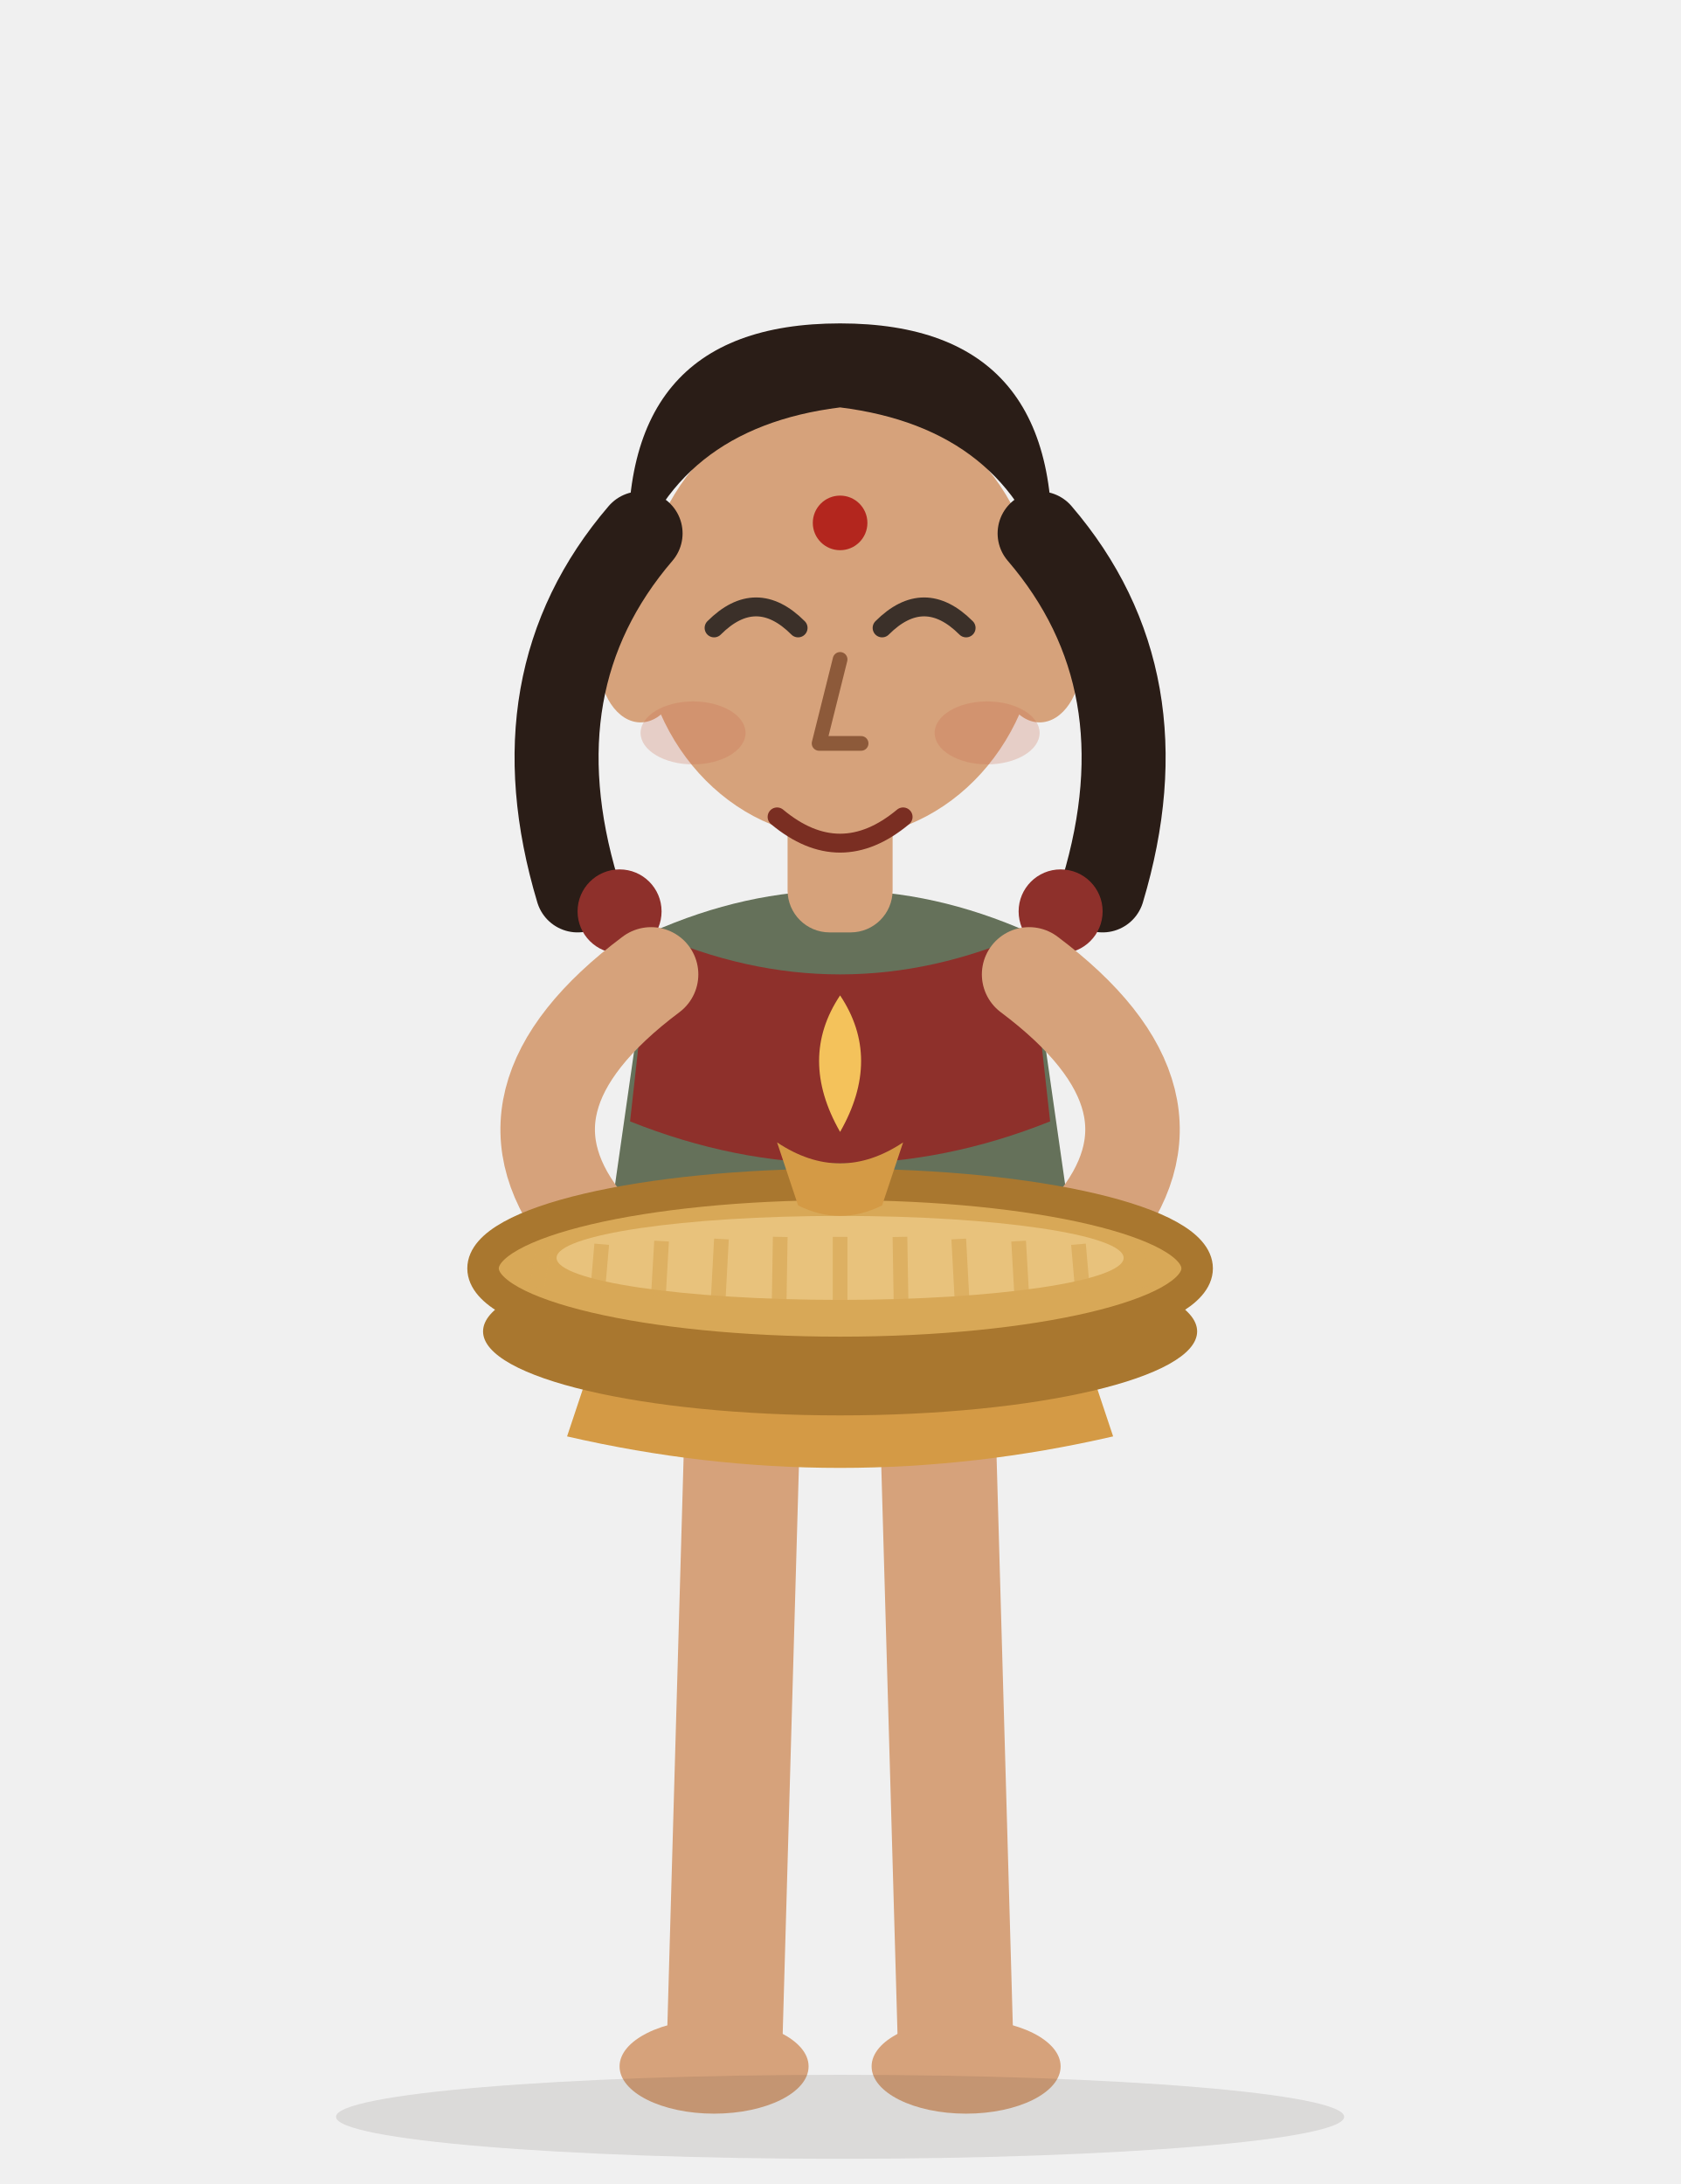
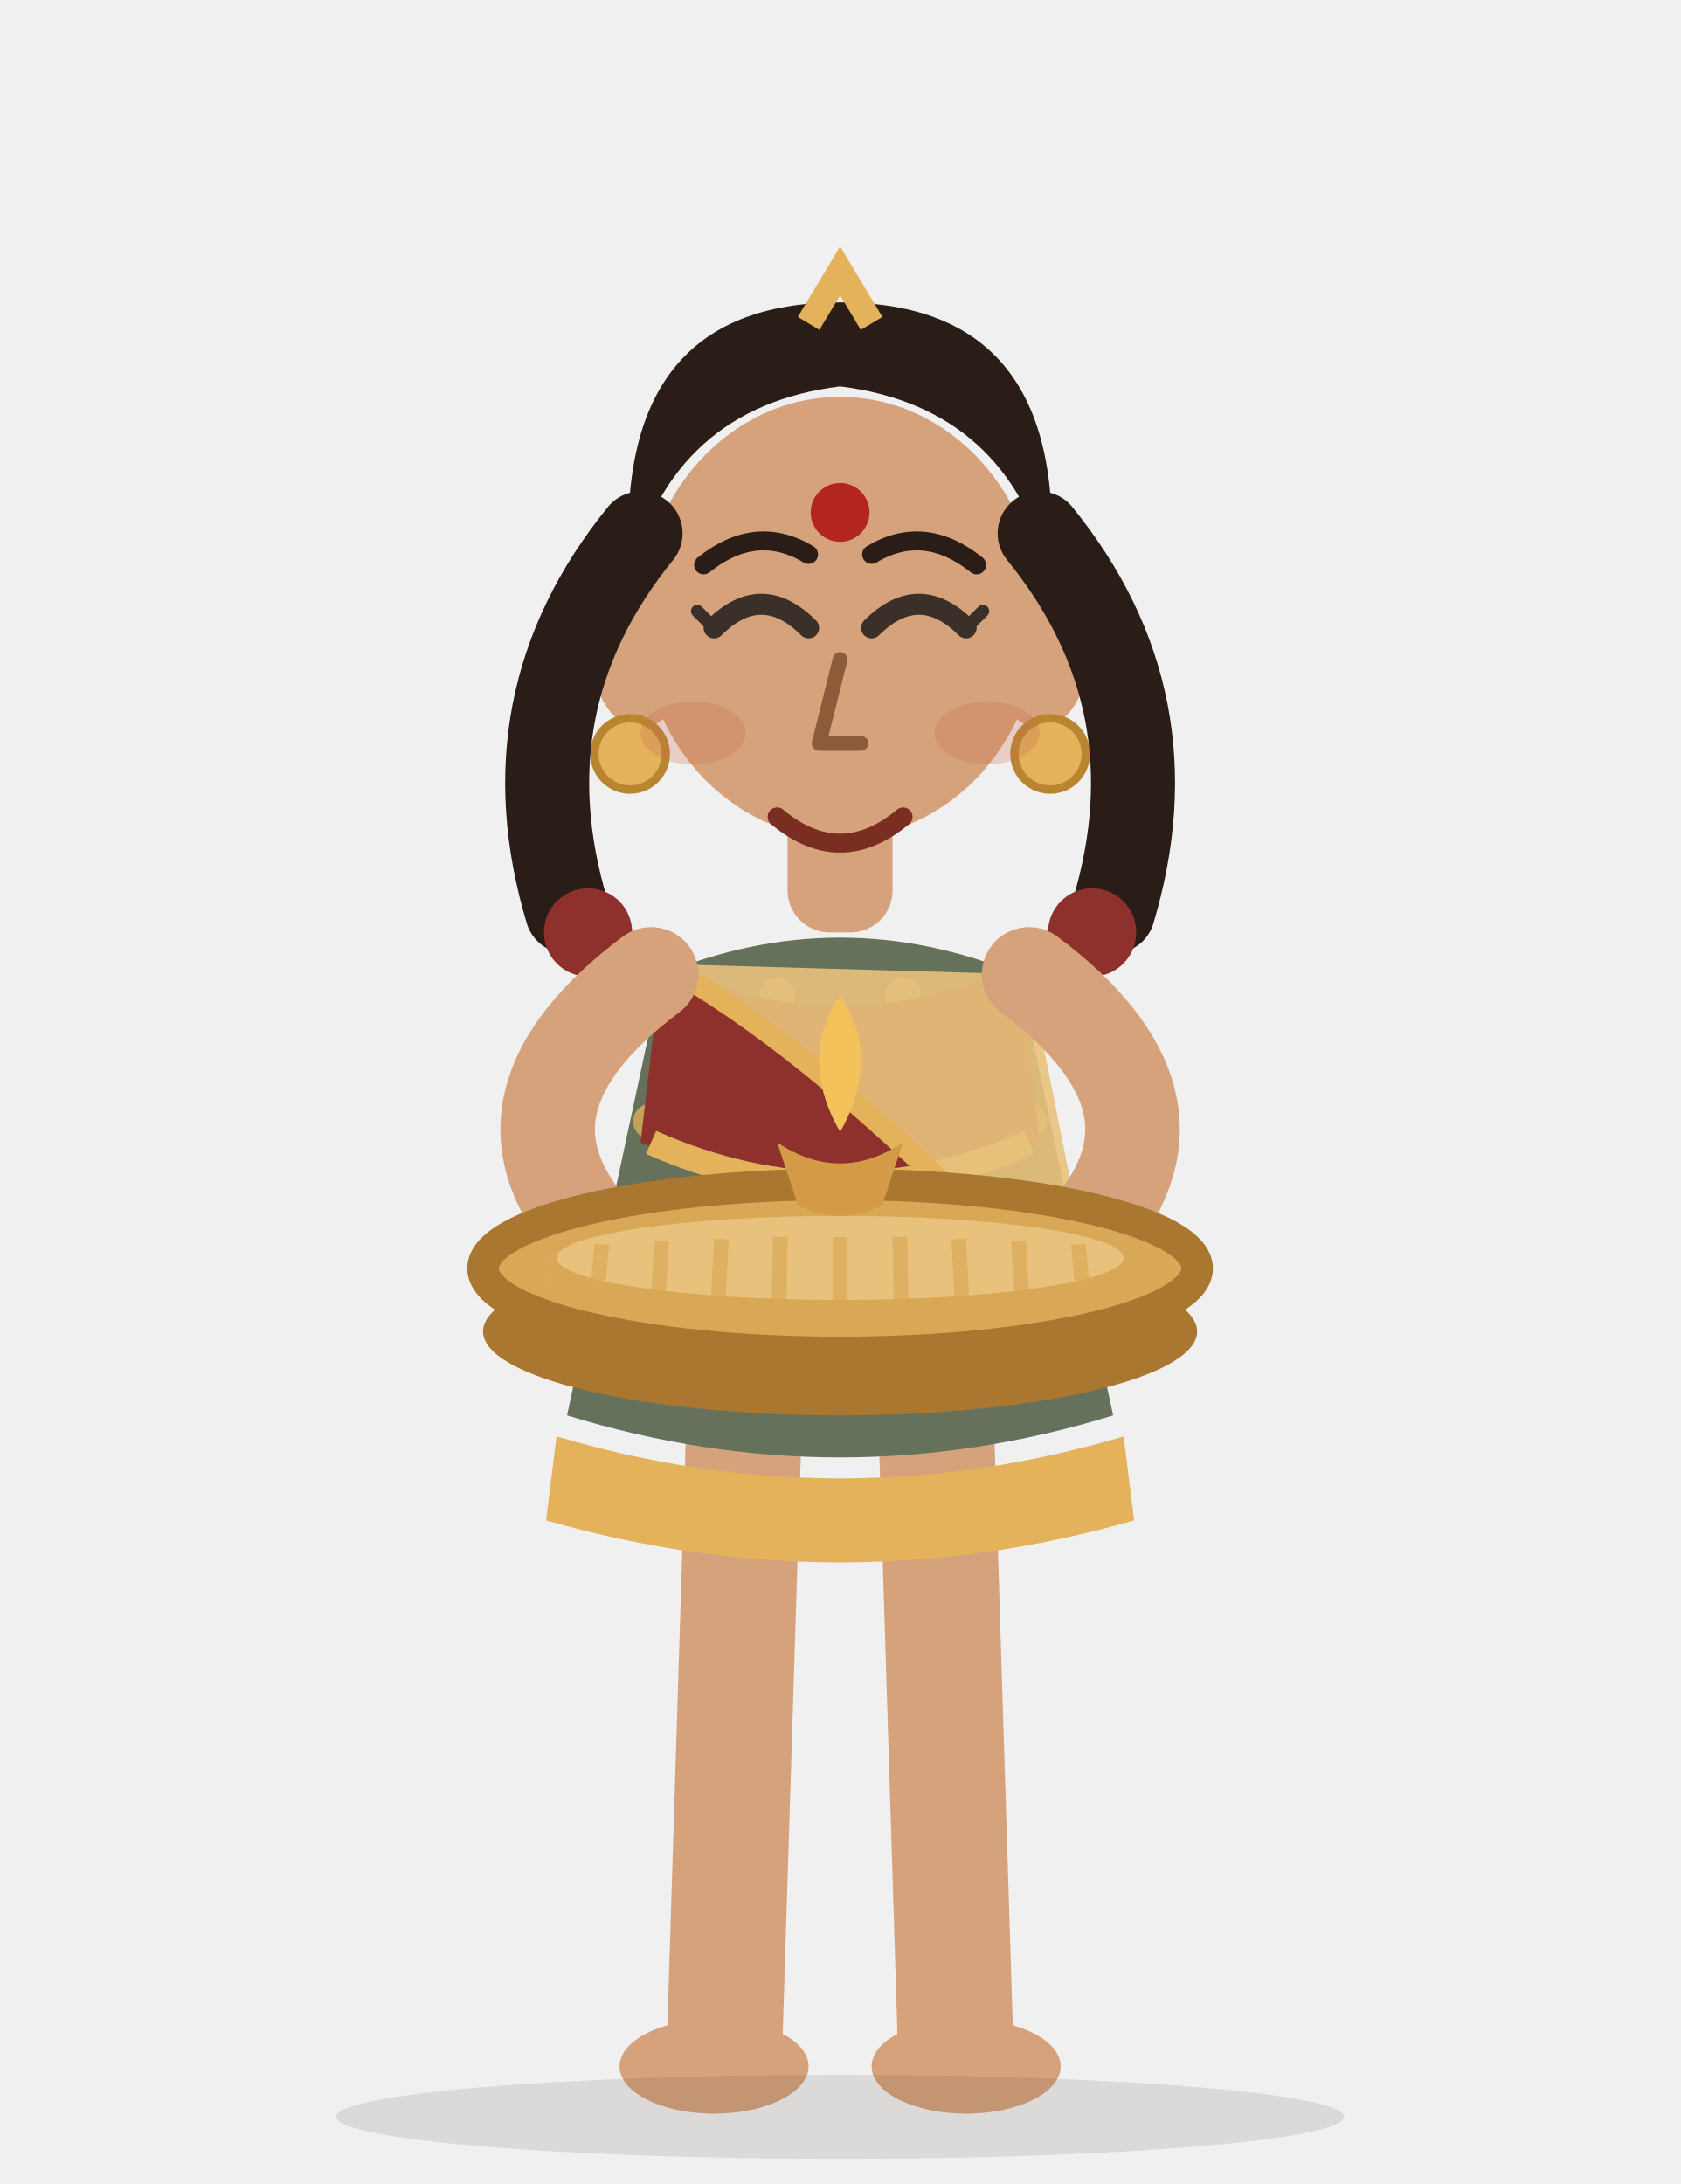
- <svg xmlns="http://www.w3.org/2000/svg" viewBox="0 0 200 260" width="200" height="260" role="img">
-   <defs />
+ <svg xmlns="http://www.w3.org/2000/svg" viewBox="0 0 200 260" width="200" height="260" role="img" class="s-root">
+   <defs>
+     <pattern id="p-dots" width="12" height="12" patternUnits="userSpaceOnUse">
+       <circle cx="6" cy="6" r="1.7" fill="#E3B25A" opacity=".75" />
+     </pattern>
+     <pattern id="p-motif" width="16" height="16" patternUnits="userSpaceOnUse">
+       <path d="M8 2 l3 6 l-3 6 l-3 -6z" fill="#E3B25A" opacity=".8" />
+     </pattern>
+     <pattern id="p-check" width="10" height="10" patternUnits="userSpaceOnUse">
+       <path d="M0 0h5v5H0zM5 5h5v5H5z" fill="#ffffff" opacity=".13" />
+     </pattern>
+   </defs>
  <style>
- .flame{transform-box:fill-box;transform-origin:50% 100%;animation:fl 1.6s ease-in-out infinite}
- @keyframes fl{0%,100%{transform:scale(1,1)}50%{transform:scale(.88,1.12) rotate(2deg)}}
- .stream{animation:str 1s linear infinite}@keyframes str{to{stroke-dashoffset:-18}}
- .sway{transform-box:fill-box;transform-origin:50% 100%;animation:sw 5s ease-in-out infinite}
- @keyframes sw{0%,100%{transform:rotate(-.8deg)}50%{transform:rotate(.8deg)}}
- .bob{animation:bob 4s ease-in-out infinite}@keyframes bob{0%,100%{transform:translateY(0)}50%{transform:translateY(-3px)}}
- .wave{animation:wv 7s ease-in-out infinite alternate}@keyframes wv{from{transform:translateX(-14px)}to{transform:translateX(14px)}}
- .wave2{animation:wv 9s ease-in-out infinite alternate-reverse}
- .glow{transform-box:fill-box;transform-origin:center;animation:gl 6s ease-in-out infinite}@keyframes gl{0%,100%{transform:scale(1);opacity:.55}50%{transform:scale(1.08);opacity:.8}}
- .rise{animation:ri 2.4s cubic-bezier(.2,.8,.2,1) both}@keyframes ri{from{transform:translateY(70px)}to{transform:none}}
- .bird{animation:bd 14s linear infinite}@keyframes bd{from{transform:translateX(-120px)}to{transform:translateX(1320px)}}
- .wing{transform-box:fill-box;transform-origin:50% 50%;animation:wg .7s ease-in-out infinite alternate}@keyframes wg{to{transform:scaleY(.5)}}
- @media (prefers-reduced-motion:reduce){*{animation:none!important}}
+ .s-flame{transform-box:fill-box;transform-origin:50% 100%;animation:s-fl 1.6s ease-in-out infinite}
+ @keyframes s-fl{0%,100%{transform:scale(1,1)}50%{transform:scale(.88,1.12) rotate(2deg)}}
+ .s-stream{animation:s-str 1s linear infinite}@keyframes s-str{to{stroke-dashoffset:-18}}
+ .s-sway{transform-box:fill-box;transform-origin:50% 100%;animation:s-sw 5s ease-in-out infinite}
+ @keyframes s-sw{0%,100%{transform:rotate(-.8deg)}50%{transform:rotate(.8deg)}}
+ .s-bob{animation:s-bob 4s ease-in-out infinite}@keyframes s-bob{0%,100%{transform:translateY(0)}50%{transform:translateY(-3px)}}
+ .s-wave{animation:s-wv 7s ease-in-out infinite alternate}@keyframes s-wv{from{transform:translateX(-14px)}to{transform:translateX(14px)}}
+ .s-wave2{animation:s-wv 9s ease-in-out infinite alternate-reverse}
+ .s-glow{transform-box:fill-box;transform-origin:center;animation:s-gl 6s ease-in-out infinite}@keyframes s-gl{0%,100%{transform:scale(1);opacity:.55}50%{transform:scale(1.08);opacity:.8}}
+ .s-bird{animation:s-bd 16s linear infinite}@keyframes s-bd{from{transform:translateX(-140px)}to{transform:translateX(1400px)}}
+ .s-wing{transform-box:fill-box;transform-origin:50% 50%;animation:s-wg .7s ease-in-out infinite alternate}@keyframes s-wg{to{transform:scaleY(.5)}}
+ .s-legA,.s-legB{transform-box:fill-box;transform-origin:50% 0}
+ @media (prefers-reduced-motion:reduce){.s-root,.s-root *{animation:none!important}}
</style>
  <g transform="translate(100 246) scale(1.25 1.25)">
-     <path d="M-9 -72 L-11 -2 M9 -72 L11 -2" stroke="#D6A27B" stroke-width="11" stroke-linecap="round" />
+     <path d="M-9 -66 L-11 -2 M9 -66 L11 -2" stroke="#D6A27B" stroke-width="11" stroke-linecap="round" />
    <ellipse cx="-12" cy="0" rx="9" ry="4.5" fill="#D6A27B" />
    <ellipse cx="12" cy="0" rx="9" ry="4.5" fill="#D6A27B" />
-     <path d="M-24 -66 L-18 -108 Q0 -116 18 -108 L24 -66 Q0 -60 -24 -66Z" fill="#65715A" />
-     <path d="M-24 -66 Q0 -60 24 -66 L26 -60 Q0 -54 -26 -60Z" fill="#D49A45" />
-     <path d="M-18 -108 Q0 -100 18 -108 L20 -90 Q0 -82 -20 -90Z" fill="#8E302B" />
+     <path d="M-26 -62 L-17 -104 Q0 -111 17 -104 L26 -62 Q0 -54 -26 -62Z" fill="#65715A" />
+     <path d="M-26 -62 L-17 -104 Q0 -111 17 -104 L26 -62 Q0 -54 -26 -62Z" fill="url(#p-dots)" />
+     <path d="M-27 -60 Q0 -52 27 -60 L28 -52 Q0 -44 -28 -52Z" fill="#E3B25A" />
+     <path d="M-17 -105 Q0 -97 17 -105 L19 -88 Q0 -80 -19 -88Z" fill="#8E302B" />
+     <path d="M-18 -88 Q0 -80 18 -88" stroke="#E3B25A" stroke-width="2.4" fill="none" />
+     <path d="M-17 -105 Q-4 -98 14 -80 L22 -84 L18 -104Z" fill="#E8C27C" opacity=".9" />
+     <path d="M-17 -105 Q-4 -98 14 -80" stroke="#E3B25A" stroke-width="2" fill="none" />
    <rect x="-5" y="-122" width="10" height="14" rx="4" fill="#D6A27B" />
+     <ellipse cx="-19" cy="-134" rx="4.5" ry="6.5" fill="#D6A27B" />
+     <ellipse cx="19" cy="-134" rx="4.5" ry="6.5" fill="#D6A27B" />
    <ellipse cx="0" cy="-138" rx="19" ry="21" fill="#D6A27B" />
-     <ellipse cx="-19" cy="-134" rx="4" ry="6" fill="#D6A27B" />
-     <ellipse cx="19" cy="-134" rx="4" ry="6" fill="#D6A27B" />
-     <path d="M-20 -142 Q-22 -166 0 -166 Q22 -166 20 -142 Q16 -156 0 -158 Q-16 -156 -20 -142Z" fill="#2A1D17" />
-     <path d="M-19 -146 q-12 14 -6 34" stroke="#2A1D17" stroke-width="8" fill="none" stroke-linecap="round" />
-     <path d="M19 -146 q12 14 6 34" stroke="#2A1D17" stroke-width="8" fill="none" stroke-linecap="round" />
-     <circle cx="-21" cy="-110" r="4" fill="#8E302B" />
-     <circle cx="21" cy="-110" r="4" fill="#8E302B" />
-     <path d="M-12 -137 q4 -4 8 0 M4 -137 q4 -4 8 0" stroke="#3B3029" stroke-width="1.8" fill="none" stroke-linecap="round" />
+     <circle cx="-20" cy="-125" r="3.4" fill="#E3B25A" stroke="#B98530" stroke-width=".8" />
+     <circle cx="20" cy="-125" r="3.4" fill="#E3B25A" stroke="#B98530" stroke-width=".8" />
+     <path d="M-20 -142 Q-22 -168 0 -168 Q22 -168 20 -142 Q16 -158 0 -160 Q-16 -158 -20 -142Z" fill="#2A1D17" />
+     <path d="M-19 -146 q-13 16 -7 36" stroke="#2A1D17" stroke-width="8" fill="none" stroke-linecap="round" />
+     <path d="M19 -146 q13 16 7 36" stroke="#2A1D17" stroke-width="8" fill="none" stroke-linecap="round" />
+     <circle cx="-24" cy="-108" r="4.2" fill="#8E302B" />
+     <circle cx="24" cy="-108" r="4.2" fill="#8E302B" />
+     <path d="M-3 -166 l3 -5 l3 5" stroke="#E3B25A" stroke-width="2.4" fill="none" />
+     <path d="M-13 -143 q5 -4 10 -1 M3 -144 q5 -3 10 1" stroke="#2A1D17" stroke-width="1.8" fill="none" stroke-linecap="round" />
+     <path d="M-12 -137 q4.5 -4.5 9 0 M3 -137 q4.5 -4.5 9 0" stroke="#3B3029" stroke-width="2" fill="none" stroke-linecap="round" />
+     <path d="M-12 -137 l-1.6 -1.6 M12 -137 l1.6 -1.6" stroke="#3B3029" stroke-width="1.2" stroke-linecap="round" />
    <path d="M0 -134 l-2 8 h4" stroke="#8D5A3A" stroke-width="1.4" fill="none" stroke-linecap="round" stroke-linejoin="round" />
    <path d="M-6 -119 q6 5 12 0" stroke="#7A2E22" stroke-width="1.8" fill="none" stroke-linecap="round" />
-     <circle cx="0" cy="-147" r="2.6" fill="#B3261E" />
+     <circle cx="0" cy="-148" r="2.8" fill="#B3261E" />
    <ellipse cx="-14" cy="-127" rx="5" ry="3" fill="#C9694B" opacity=".25" />
    <ellipse cx="14" cy="-127" rx="5" ry="3" fill="#C9694B" opacity=".25" />
    <path d="M-18 -104 Q-34 -92 -24 -80" stroke="#D6A27B" stroke-width="9" fill="none" stroke-linecap="round" />
    <path d="M18 -104 Q34 -92 24 -80" stroke="#D6A27B" stroke-width="9" fill="none" stroke-linecap="round" />
    <g transform="translate(0 -76) rotate(0)">
      <ellipse cx="0" cy="6" rx="34" ry="8" fill="#A9772F" />
      <ellipse cx="0" cy="0" rx="34" ry="8" fill="#D8A857" />
      <ellipse cx="0" cy="-1" rx="27" ry="4" fill="#E8C27C" />
      <path d="M-28.3 -1.8 L-28.9 1.8" stroke="#D8A857" stroke-width="1.4" opacity=".7" />
      <path d="M-22.7 -2.3 L-23.1 2.3" stroke="#D8A857" stroke-width="1.4" opacity=".7" />
      <path d="M-17.0 -2.6 L-17.3 2.6" stroke="#D8A857" stroke-width="1.4" opacity=".7" />
      <path d="M-11.3 -2.8 L-11.6 2.8" stroke="#D8A857" stroke-width="1.4" opacity=".7" />
      <path d="M-5.7 -3.0 L-5.8 3.0" stroke="#D8A857" stroke-width="1.4" opacity=".7" />
      <path d="M0.0 -3.0 L0.0 3.0" stroke="#D8A857" stroke-width="1.4" opacity=".7" />
      <path d="M5.7 -3.0 L5.8 3.0" stroke="#D8A857" stroke-width="1.4" opacity=".7" />
      <path d="M11.3 -2.8 L11.6 2.8" stroke="#D8A857" stroke-width="1.4" opacity=".7" />
      <path d="M17.0 -2.6 L17.3 2.6" stroke="#D8A857" stroke-width="1.4" opacity=".7" />
      <path d="M22.7 -2.3 L23.1 2.3" stroke="#D8A857" stroke-width="1.4" opacity=".7" />
      <path d="M28.3 -1.8 L28.9 1.8" stroke="#D8A857" stroke-width="1.4" opacity=".7" />
      <ellipse cx="0" cy="0" rx="34" ry="8" fill="none" stroke="#A9772F" stroke-width="3" />
    </g>
    <path d="M-6 -88 q6 4 12 0 l-2 6 q-4 2 -8 0z" fill="#D49A45" />
-     <path class="flame" d="M0 -89 q-4 -7 0 -13 q4 6 0 13z" fill="#F4C25B" />
+     <path class="s-flame" d="M0 -89 q-4 -7 0 -13 q4 6 0 13z" fill="#F4C25B" />
  </g>
  <ellipse cx="100" cy="252" rx="60" ry="5" fill="#3B3029" opacity=".12" />
</svg>
